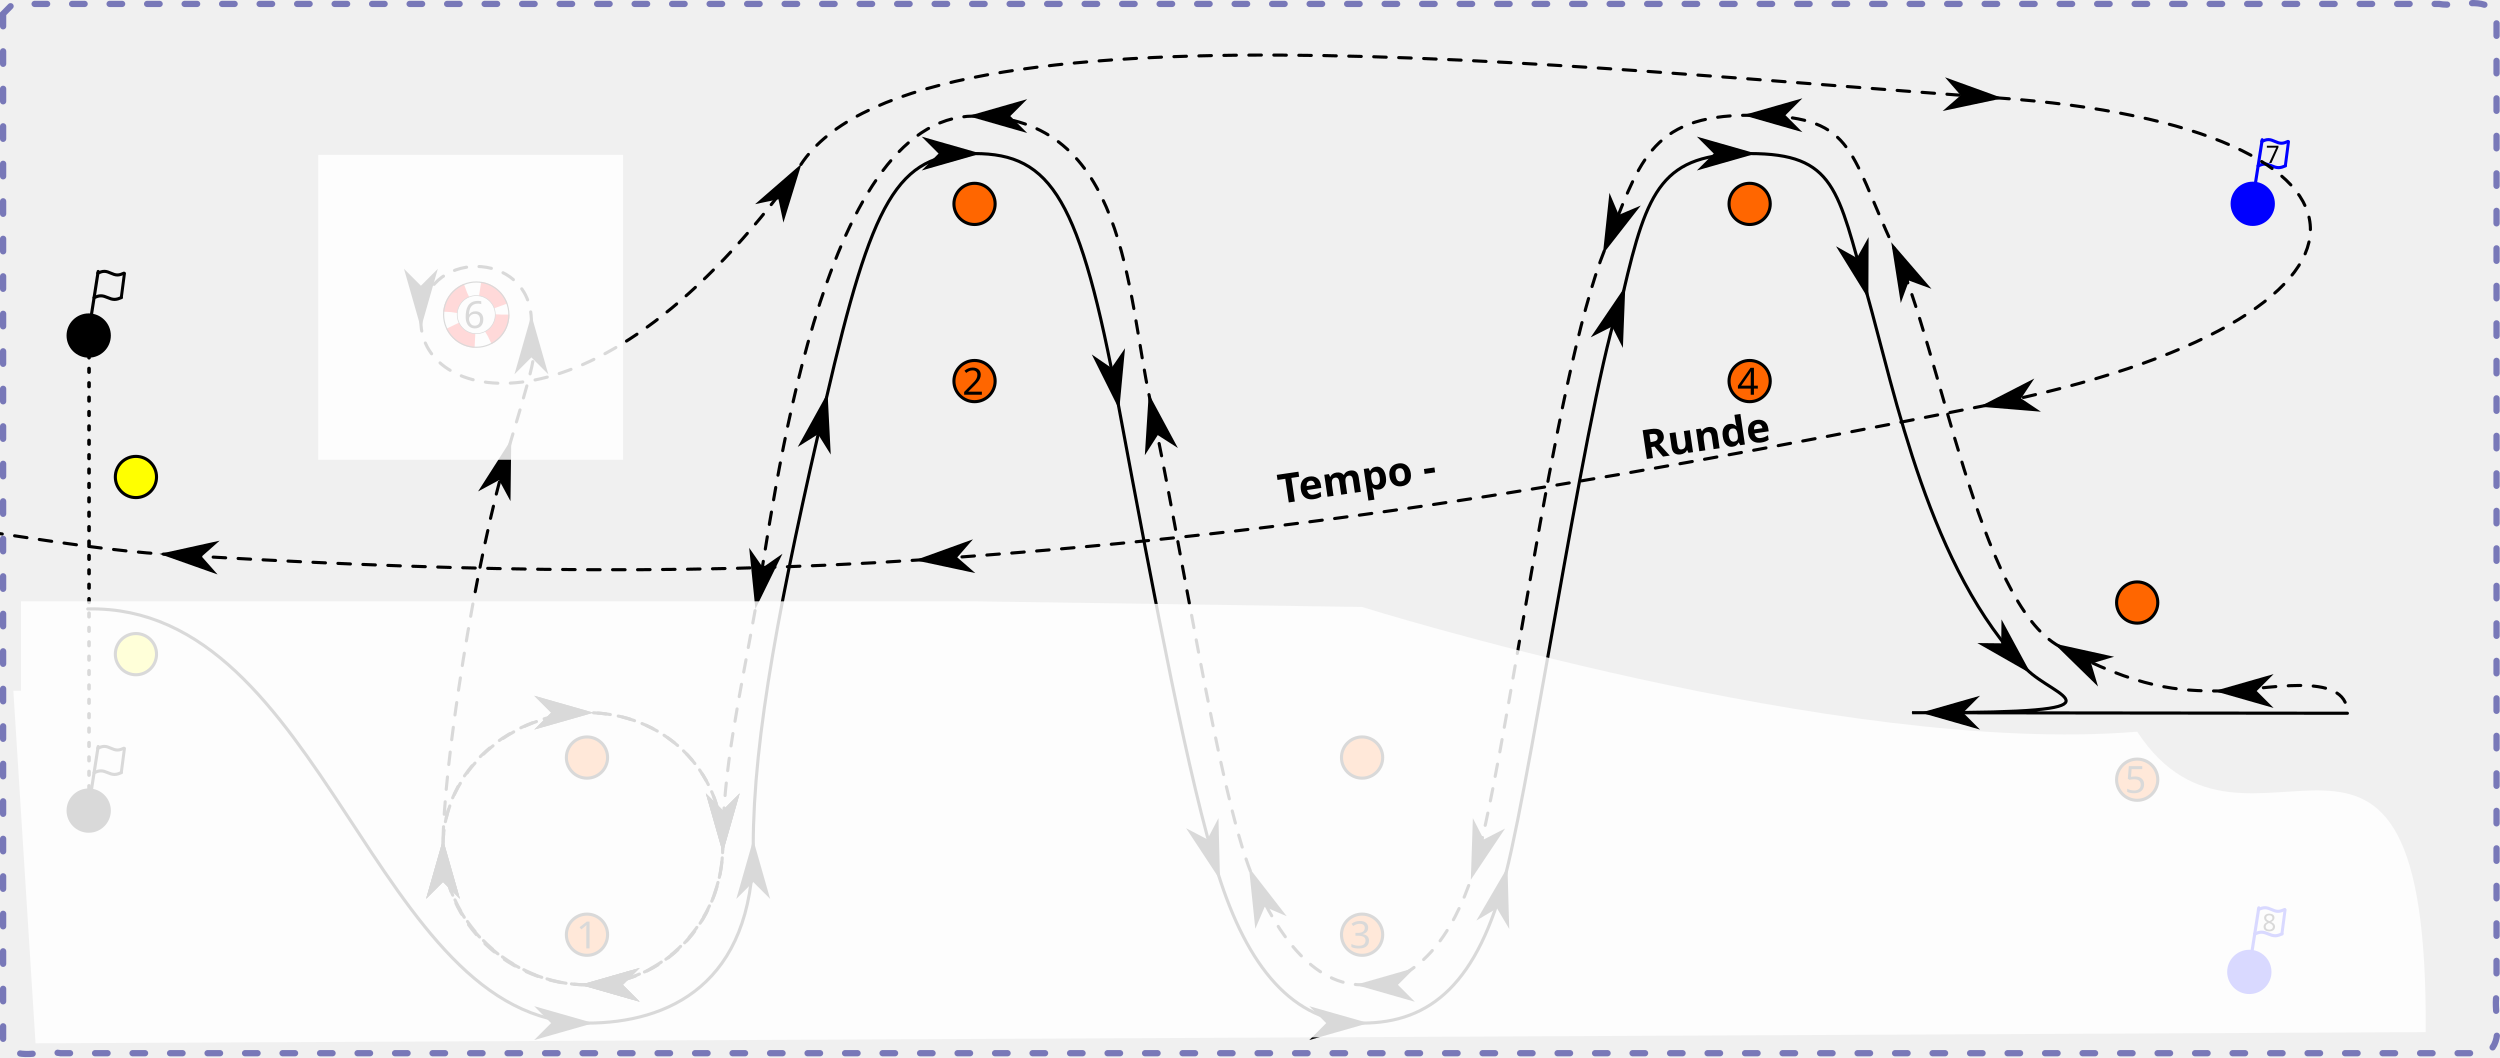
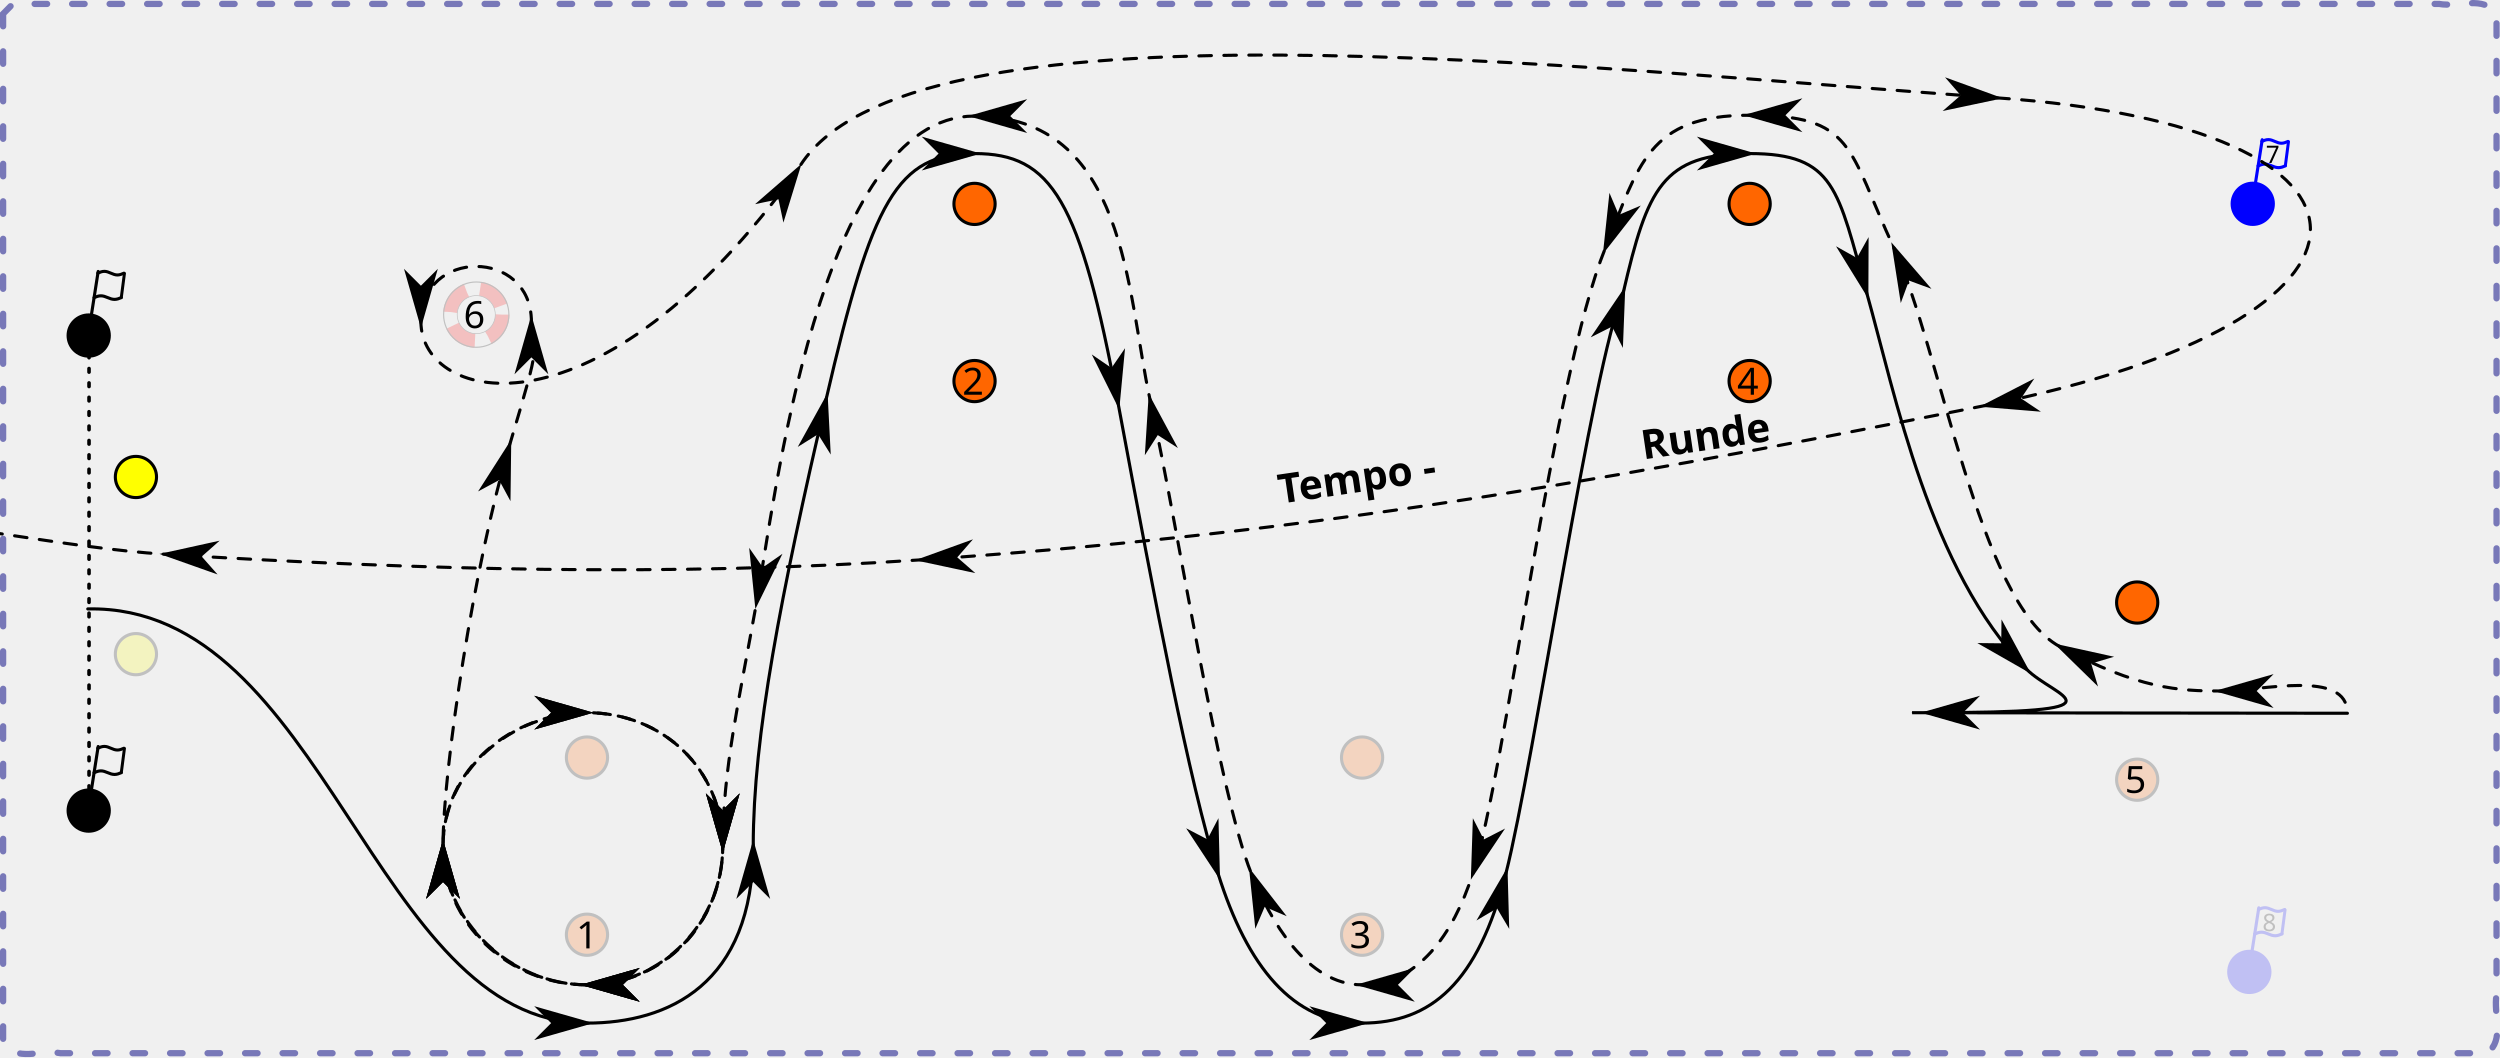
<svg xmlns="http://www.w3.org/2000/svg" version="1.0" id="svg3641" height="360.829" width="853.326" style="enable-background:new" xml:space="preserve">
  <defs id="arrows">
    <marker id="RazorWire" refX="0" refY="0" orient="auto" style="overflow:visible">
      <path id="path5527" style="fill:#34ff00;fill-opacity:1;fill-rule:evenodd;stroke:#34ff00;stroke-width:0.085pt;stroke-opacity:1" d="M 0.019,-0.632 V 0.595 L -6.621,2.568 H 9.113 L 2.979,0.595 V -0.632 L 9.166,-2.472 H -6.594 Z" />
    </marker>
    <marker orient="auto" refY="0" refX="0" id="Scissors" style="overflow:visible">
      <path id="schere" d="M 9.696,-3.847 C 8.661,-5.095 6.794,-5.052 5.4,-4.515 l -8.76,3.283 c -2.548,-1.394 -5.065,-0.995 -5.065,-1.673 0,-0.53 0.487,-0.414 0.414,-1.795 -0.07,-1.326 -1.454,-2.307 -2.763,-2.22 -1.309,-0.008 -2.666,0.995 -2.678,2.379 -0.098,1.393 1.074,2.688 2.461,2.779 1.624,0.242 4.499,-0.742 5.848,1.676 C -6.148,1.766 -7.931,1.771 -9.543,1.679 -10.882,1.602 -12.489,1.985 -13.128,3.301 c -0.617,1.261 -0.012,3.056 1.405,3.442 1.43,0.525 3.393,-0.138 3.733,-1.782 0.262,-1.267 -0.635,-1.862 -0.291,-2.322 0.26,-0.347 1.91,-0.146 4.85,-1.466 L 6.055,4.515 C 7.253,4.85 8.718,4.839 9.78,3.66 L -0.055,-0.057 Z M -9.832,-5.874 c 1.381,0.771 1.268,2.862 -0.167,3.268 -1.298,0.452 -2.956,-0.81 -2.542,-2.216 0.242,-1.154 1.764,-1.579 2.709,-1.052 z m 0.06,8.552 c 1.441,0.532 1.196,2.97 -0.269,3.298 -0.972,0.337 -2.361,-0.148 -2.459,-1.293 -0.189,-1.392 1.446,-2.65 2.728,-2.005 z" style="fill:#34ff00;fill-opacity:1;stroke:#34ff00;stroke-width:1.067;stroke-opacity:1" />
    </marker>
    <marker orient="auto" refY="0" refX="0" id="Legs" style="overflow:visible">
      <g id="g5494" transform="scale(-0.7)" style="fill:#34ff00;fill-opacity:1;stroke:#34ff00;stroke-opacity:1">
        <g id="g5496" transform="matrix(0,-1,-1,0,22.0892,22.73484)" style="fill:#34ff00;fill-opacity:1;stroke:#34ff00;stroke-opacity:1">
          <path id="path5498" d="m 22.636,22.054 c -7.371,5.036 -2.618,7.047 -6.23,14.339" style="fill:#34ff00;fill-opacity:1;fill-rule:evenodd;stroke:#34ff00;stroke-width:1.067pt;stroke-opacity:1" />
          <path id="path5500" d="m 22.825,21.918 c -1.451,8.904 3.772,9.355 4.805,14.747" style="fill:#34ff00;fill-opacity:1;fill-rule:evenodd;stroke:#34ff00;stroke-width:1.067pt;stroke-opacity:1" />
        </g>
        <path id="path5502" d="m -15.029,-7.181 -0.984,4.313 4.227,-1.305 z" style="fill:#34ff00;fill-opacity:1;fill-rule:evenodd;stroke:#34ff00;stroke-width:1.067pt;stroke-opacity:1" />
        <path id="path5504" d="m -16.23,4.861 1.999,3.946 2.418,-3.704 z" style="fill:#34ff00;fill-opacity:1;fill-rule:evenodd;stroke:#34ff00;stroke-width:1.067pt;stroke-opacity:1" />
      </g>
    </marker>
    <linearGradient id="linearGradient5477">
      <stop style="stop-color:#57e307;stop-opacity:1;" offset="0" id="stop5479" />
    </linearGradient>
    <marker style="overflow:visible" id="Arrow1Lend" refX="0" refY="0" orient="auto">
      <path style="fill-rule:evenodd;stroke:#000000;stroke-width:0.853pt;marker-start:none" d="M -10.667,0 -14.933,4.267 0,0 -14.933,-4.267 Z" id="path3104" />
    </marker>
    <marker style="overflow:visible" id="Arrow1Lstart" refX="0" refY="0" orient="auto">
      <path style="fill-rule:evenodd;stroke:#000000;stroke-width:0.853pt;marker-start:none" d="M 10.667,0 14.933,-4.267 0,0 14.933,4.267 Z" id="path3282" />
    </marker>
    <marker style="overflow:visible" id="Arrow1Lstart-7" refX="0" refY="0" orient="auto">
      <path style="fill-rule:evenodd;stroke:#000000;stroke-width:0.853pt;marker-start:none" d="M 10.667,0 14.933,-4.267 0,0 14.933,4.267 Z" id="path3282-4" />
    </marker>
    <marker style="overflow:visible" id="Arrow1Lend-6" refX="0" refY="0" orient="auto">
      <path style="fill-rule:evenodd;stroke:#000000;stroke-width:0.853pt;marker-start:none" d="M -10.667,0 -14.933,4.267 0,0 -14.933,-4.267 Z" id="path3104-0" />
    </marker>
  </defs>
  <g transform="translate(-215.4445,-435.3955)" style="display:inline" id="Parcours">
    <defs id="defs2076" />
    <g id="g1" />
    <g id="layer6" style="display:inline">
      <g transform="translate(18.94796,85.04597)" id="Zeitnahme" style="display:inline">
        <g id="g13156" transform="translate(-177.6378,-94.48819)">
          <path style="fill:#000000;fill-opacity:1;stroke:#000000;stroke-width:1.762" d="m 411.087,559.37 c 0,-3.685 -2.986,-6.678 -6.678,-6.678 -3.683,0 -6.678,2.987 -6.678,6.678 0,3.685 2.987,6.678 6.678,6.678 3.685,0 6.678,-2.987 6.678,-6.678 z" id="path13158" />
        </g>
        <g id="g13172" transform="translate(-177.6378,67.66194)">
          <path style="fill:#000000;fill-opacity:1;stroke:#000000;stroke-width:1.762" d="m 411.087,559.37 c 0,-3.685 -2.986,-6.678 -6.678,-6.678 -3.683,0 -6.678,2.987 -6.678,6.678 0,3.685 2.987,6.678 6.678,6.678 3.685,0 6.678,-2.987 6.678,-6.678 z" id="path13174" />
        </g>
        <path style="fill:none;stroke:#000000;stroke-width:1.228;stroke-linecap:round;stroke-linejoin:miter;stroke-miterlimit:4;stroke-dasharray:1.228, 3.684;stroke-dashoffset:0;stroke-opacity:1" d="m 226.886,466.315 c 0,23.379 0,46.759 0,70.138 0,19.991 0,67.885 0,87.271" id="path14169" />
      </g>
-       <g transform="translate(113.4362,157.2769)" id="Tor1" style="display:inline;fill:#ff6600">
+       <g transform="translate(113.4362,157.2769)" id="Tor1" opacity="0.2" style="display:inline;fill:#ff6600">
        <path style="fill:#ff6600;stroke:#000000;stroke-width:1.056" d="m 309.393,536.693 c 0,-3.883 -3.149,-7.032 -7.031,-7.032 -3.881,0 -7.031,3.148 -7.031,7.032 0,3.883 3.15,7.031 7.031,7.031 3.882,0 7.031,-3.147 7.031,-7.031 z" id="Tor1_innen" />
        <path style="fill:#ff6600;stroke:#000000;stroke-width:1.056" d="m 309.393,597.166 c 0,-3.883 -3.149,-7.032 -7.031,-7.032 -3.881,0 -7.031,3.148 -7.031,7.032 0,3.883 3.15,7.031 7.031,7.031 3.882,0 7.031,-3.147 7.031,-7.031 z" id="Tor1_aussen" />
      </g>
      <g transform="translate(226.8221,-31.69941)" id="Tor2" style="display:inline;fill:#ff6600">
        <path style="fill:#ff6600;stroke:#000000;stroke-width:1.056" d="m 328.291,536.693 c 0,-3.883 -3.149,-7.032 -7.031,-7.032 -3.881,0 -7.031,3.148 -7.031,7.032 0,3.883 3.15,7.031 7.031,7.031 3.882,0 7.031,-3.147 7.031,-7.031 z" id="Tor2_aussen" />
        <path style="fill:#ff6600;stroke:#000000;stroke-width:1.056" d="m 328.291,597.166 c 0,-3.883 -3.149,-7.032 -7.031,-7.032 -3.881,0 -7.031,3.148 -7.031,7.032 0,3.883 3.15,7.031 7.031,7.031 3.882,0 7.031,-3.147 7.031,-7.031 z" id="Tor2_innen" />
      </g>
-       <g transform="translate(340.2078,157.2769)" id="Tor3" style="display:inline;fill:#ff6600">
+       <g transform="translate(340.2078,157.2769)" id="Tor3" opacity="0.2" style="display:inline;fill:#ff6600">
        <path style="fill:#ff6600;stroke:#000000;stroke-width:1.056" d="m 347.189,536.693 c 0,-3.883 -3.149,-7.032 -7.031,-7.032 -3.881,0 -7.031,3.148 -7.031,7.032 0,3.883 3.15,7.031 7.031,7.031 3.882,0 7.031,-3.147 7.031,-7.031 z" id="Tor3_innen" />
        <path style="fill:#ff6600;stroke:#000000;stroke-width:1.056" d="m 347.189,597.166 c 0,-3.883 -3.149,-7.032 -7.031,-7.032 -3.881,0 -7.031,3.148 -7.031,7.032 0,3.883 3.15,7.031 7.031,7.031 3.882,0 7.031,-3.147 7.031,-7.031 z" id="Tor3_aussen" />
      </g>
      <g transform="translate(453.5935,-31.69941)" id="Tor4" style="display:inline;fill:#ff6600">
        <path style="fill:#ff6600;stroke:#000000;stroke-width:1.056" d="m 366.086,536.693 c 0,-3.883 -3.149,-7.032 -7.031,-7.032 -3.881,0 -7.031,3.148 -7.031,7.032 0,3.883 3.15,7.031 7.031,7.031 3.882,0 7.031,-3.147 7.031,-7.031 z" id="Tor4_aussen" />
        <path style="fill:#ff6600;stroke:#000000;stroke-width:1.056" d="m 366.086,597.166 c 0,-3.883 -3.149,-7.032 -7.031,-7.032 -3.881,0 -7.031,3.148 -7.031,7.032 0,3.883 3.15,7.031 7.031,7.031 3.882,0 7.031,-3.147 7.031,-7.031 z" id="Tor4_innen" />
      </g>
      <g transform="translate(566.9793,104.3635)" id="Tor5" style="display:inline;fill:#ff6600">
        <path style="fill:#ff6600;stroke:#000000;stroke-width:1.056" d="m 384.984,536.693 c 0,-3.883 -3.149,-7.032 -7.031,-7.032 -3.881,0 -7.031,3.148 -7.031,7.032 0,3.883 3.15,7.031 7.031,7.031 3.882,0 7.031,-3.147 7.031,-7.031 z" id="Tor5_oben" />
-         <path style="fill:#ff6600;stroke:#000000;stroke-width:1.056" d="m 384.984,597.166 c 0,-3.883 -3.149,-7.032 -7.031,-7.032 -3.881,0 -7.031,3.148 -7.031,7.032 0,3.883 3.15,7.031 7.031,7.031 3.882,0 7.031,-3.147 7.031,-7.031 z" id="Tor5_unten" />
+         <path style="fill:#ff6600;stroke:#000000;stroke-width:1.056" d="m 384.984,597.166 c 0,-3.883 -3.149,-7.032 -7.031,-7.032 -3.881,0 -7.031,3.148 -7.031,7.032 0,3.883 3.15,7.031 7.031,7.031 3.882,0 7.031,-3.147 7.031,-7.031 z" id="Tor5_unten" opacity="0.2" />
      </g>
-       <g transform="translate(18.94796,138.3793)" id="Schikane" style="display:inline">
+       <g transform="translate(18.94796,138.3793)" id="Schikane" opacity="0.2" style="display:inline">
        <g style="fill:none" id="Ring">
          <ellipse id="path8826" style="fill:none;stroke:#ff0000;stroke-width:4.821;stroke-linecap:butt;stroke-linejoin:round;stroke-miterlimit:4;stroke-dasharray:9.643, 4.821;stroke-dashoffset:0;stroke-opacity:1" cx="359.055" cy="404.409" rx="8.928" ry="8.928" />
          <ellipse style="display:inline;fill:none;stroke:#000000;stroke-width:0.229;stroke-linecap:round;stroke-linejoin:round;stroke-miterlimit:4;stroke-dasharray:none;stroke-dashoffset:0;stroke-opacity:1" id="path3620" cx="359.055" cy="404.409" rx="6.5" ry="6.5" />
          <ellipse style="display:inline;fill:none;stroke:#000000;stroke-width:0.393;stroke-linecap:round;stroke-linejoin:round;stroke-miterlimit:4;stroke-dasharray:none;stroke-dashoffset:0;stroke-opacity:1" id="path2733" cx="359.055" cy="404.409" rx="11.142" ry="11.142" />
        </g>
      </g>
      <g transform="translate(-40.52031,61.51377)" id="Start+Ziel" style="display:inline">
        <path style="fill:#ffff00;stroke:#000000;stroke-width:1.056" d="m 309.393,536.693 c 0,-3.883 -3.149,-7.032 -7.031,-7.032 -3.881,0 -7.031,3.148 -7.031,7.032 0,3.883 3.15,7.031 7.031,7.031 3.882,0 7.031,-3.147 7.031,-7.031 z" id="Tor1_innen-7" />
-         <path style="fill:#ffff00;stroke:#000000;stroke-width:1.056" d="m 309.393,597.166 c 0,-3.883 -3.149,-7.032 -7.031,-7.032 -3.881,0 -7.031,3.148 -7.031,7.032 0,3.883 3.15,7.031 7.031,7.031 3.882,0 7.031,-3.147 7.031,-7.031 z" id="Tor1_aussen-3" />
+         <path style="fill:#ffff00;stroke:#000000;stroke-width:1.056" d="m 309.393,597.166 c 0,-3.883 -3.149,-7.032 -7.031,-7.032 -3.881,0 -7.031,3.148 -7.031,7.032 0,3.883 3.15,7.031 7.031,7.031 3.882,0 7.031,-3.147 7.031,-7.031 z" id="Tor1_aussen-3" opacity="0.2" />
      </g>
    </g>
  </g>
  <g transform="translate(-215.4445,-435.3955)" style="display:inline" id="ParcoursLabel">
    <defs id="defs2832" />
    <g id="g3113" style="display:inline">
      <text xml:space="preserve" style="font-style:normal;font-weight:normal;font-size:12.8px;line-height:0%;font-family:'Arial Black';display:inline;fill:#000000;fill-opacity:1;stroke:none;stroke-width:1.067" x="373.691" y="547.37" id="text3034">
        <tspan id="tspan3032" x="373.691" y="547.37" style="font-size:12.8px;line-height:1.25;stroke-width:1.067">6</tspan>
      </text>
      <text xml:space="preserve" style="font-style:normal;font-weight:normal;font-size:12.8px;line-height:0%;font-family:'Arial Black';display:inline;fill:#000000;fill-opacity:1;stroke:none;stroke-width:1.067" x="412.13" y="759.102" id="text3038">
        <tspan id="tspan3036" x="412.13" y="759.102" style="font-size:12.8px;line-height:1.25;stroke-width:1.067">1</tspan>
      </text>
      <text xml:space="preserve" style="font-style:normal;font-weight:normal;font-size:12.8px;line-height:0%;font-family:'Arial Black';display:inline;fill:#000000;fill-opacity:1;stroke:none;stroke-width:1.067" x="808.383" y="570.125" id="text3042">
        <tspan id="tspan3040" x="808.383" y="570.125" style="font-size:12.8px;line-height:1.25;stroke-width:1.067">4</tspan>
      </text>
      <text xml:space="preserve" style="font-style:normal;font-weight:normal;font-size:12.8px;line-height:0%;font-family:'Arial Black';display:inline;fill:#000000;fill-opacity:1;stroke:none;stroke-width:1.067" x="940.704" y="706.032" id="text3046">
        <tspan id="tspan3044" x="940.704" y="706.032" style="font-size:12.8px;line-height:1.25;stroke-width:1.067">5</tspan>
      </text>
      <text xml:space="preserve" style="font-style:normal;font-weight:normal;font-size:12.8px;line-height:0%;font-family:'Arial Black';display:inline;fill:#000000;fill-opacity:1;stroke:none;stroke-width:1.067" x="676.131" y="759.024" id="text3050">
        <tspan id="tspan3048" x="676.131" y="759.024" style="font-size:12.8px;line-height:1.25;stroke-width:1.067">3</tspan>
      </text>
      <g transform="translate(579.9631,-35.51099)" id="g3068" style="display:inline">
        <path id="path3052" d="m 411.087,540.472 c 0,-3.685 -2.986,-6.678 -6.678,-6.678 -3.683,0 -6.678,2.987 -6.678,6.678 0,3.685 2.987,6.678 6.678,6.678 3.685,0 6.678,-2.987 6.678,-6.678 z" style="fill:#0000ff;fill-opacity:1;stroke:#0000ff;stroke-width:1.762" />
        <g style="stroke:#0000ff" id="g3062">
          <path id="path3054" d="m 407.511,519.18 c 0.372,-0.161 0.745,-0.325 1.117,-0.438 0.372,-0.114 0.744,-0.181 1.117,-0.181 0.372,0 0.744,0.063 1.117,0.181 0.372,0.113 0.744,0.273 1.116,0.438 0.369,0.16 0.745,0.321 1.117,0.434 0.369,0.114 0.745,0.181 1.117,0.181 0.368,0 0.745,-0.064 1.117,-0.181 0.368,-0.113 0.744,-0.274 1.117,-0.434" style="fill:none;stroke:#0000ff;stroke-width:1.052;stroke-linecap:round;stroke-linejoin:round" />
          <path id="path3056" d="m 407.643,518.601 -2.7,17.3 v 0.258 0" style="fill:none;stroke:#0000ff;stroke-width:1.067;stroke-linecap:round;stroke-linejoin:round" />
          <path id="path3058" d="m 406.246,527.522 c 0.384,-0.158 0.775,-0.317 1.163,-0.429 0.383,-0.113 0.775,-0.179 1.163,-0.179 0.383,0 0.774,0.062 1.163,0.179 0.387,0.112 0.774,0.271 1.163,0.429 0.387,0.159 0.774,0.317 1.162,0.433 0.388,0.109 0.775,0.175 1.163,0.175 0.388,0 0.775,-0.062 1.163,-0.175 0.387,-0.112 0.775,-0.271 1.163,-0.433" style="fill:none;stroke:#0000ff;stroke-width:1.067;stroke-linecap:round;stroke-linejoin:round" />
          <path id="path3060" d="m 416.604,519.31 -1.039,7.969 v 0.12 0" style="fill:none;stroke:#0000ff;stroke-width:1.024;stroke-linecap:round" />
        </g>
        <text xml:space="preserve" style="font-style:normal;font-weight:normal;font-size:12.8px;line-height:0%;font-family:'Arial Black';fill:#000000;fill-opacity:1;stroke:none;stroke-width:1.067" x="408.873" y="526.543" id="text3066">
          <tspan id="tspan3064" x="408.873" y="526.543" style="font-size:8.242px;line-height:1.25;stroke-width:1.067">7</tspan>
        </text>
      </g>
      <text xml:space="preserve" style="font-style:normal;font-weight:normal;font-size:12.8px;line-height:0%;font-family:'Arial Black';display:inline;fill:#000000;fill-opacity:1;stroke:none;stroke-width:1.067" x="543.926" y="570.125" id="text3090">
        <tspan id="tspan3088" x="543.926" y="570.125" style="font-size:12.8px;line-height:1.25;stroke-width:1.067">2</tspan>
      </text>
      <g id="g3100">
        <path id="path3092" d="m 248.821,528.636 c 0.372,-0.161 0.745,-0.325 1.117,-0.438 0.372,-0.114 0.744,-0.181 1.117,-0.181 0.372,0 0.744,0.063 1.117,0.181 0.372,0.113 0.744,0.273 1.116,0.438 0.369,0.16 0.745,0.321 1.117,0.434 0.369,0.114 0.745,0.181 1.117,0.181 0.368,0 0.745,-0.064 1.117,-0.181 0.368,-0.113 0.744,-0.274 1.117,-0.434" style="display:inline;fill:none;stroke:#000000;stroke-width:1.052;stroke-linecap:round;stroke-linejoin:round" />
        <path id="path3094" d="m 248.953,528.057 -2.7,17.3 v 0.258 0" style="display:inline;fill:none;stroke:#000000;stroke-width:1.067;stroke-linecap:round;stroke-linejoin:round" />
        <path id="path3096" d="m 247.556,536.977 c 0.384,-0.158 0.775,-0.317 1.163,-0.429 0.383,-0.113 0.775,-0.179 1.163,-0.179 0.383,0 0.774,0.062 1.163,0.179 0.387,0.112 0.774,0.271 1.163,0.429 0.387,0.159 0.774,0.317 1.162,0.433 0.388,0.109 0.775,0.175 1.163,0.175 0.388,0 0.775,-0.062 1.163,-0.175 0.387,-0.112 0.775,-0.271 1.163,-0.433" style="display:inline;fill:none;stroke:#000000;stroke-width:1.067;stroke-linecap:round;stroke-linejoin:round" />
        <path id="path3098" d="m 257.914,528.766 -1.039,7.969 v 0.12 0" style="display:inline;fill:none;stroke:#000000;stroke-width:1.024;stroke-linecap:round" />
      </g>
      <g id="g3111">
        <path id="path3102" d="m 248.821,690.786 c 0.372,-0.161 0.745,-0.325 1.117,-0.438 0.372,-0.114 0.744,-0.181 1.117,-0.181 0.372,0 0.744,0.063 1.117,0.181 0.372,0.113 0.744,0.273 1.116,0.438 0.369,0.16 0.745,0.321 1.117,0.434 0.369,0.114 0.745,0.181 1.117,0.181 0.368,0 0.745,-0.064 1.117,-0.181 0.368,-0.113 0.744,-0.274 1.117,-0.434" style="display:inline;fill:none;stroke:#000000;stroke-width:1.052;stroke-linecap:round;stroke-linejoin:round" />
        <path id="path3105" d="m 248.953,690.207 -2.7,17.3 v 0.258 0" style="display:inline;fill:none;stroke:#000000;stroke-width:1.067;stroke-linecap:round;stroke-linejoin:round" />
        <path id="path3107" d="m 247.556,699.127 c 0.384,-0.158 0.775,-0.317 1.163,-0.429 0.383,-0.113 0.775,-0.179 1.163,-0.179 0.383,0 0.774,0.062 1.163,0.179 0.387,0.112 0.774,0.271 1.163,0.429 0.387,0.159 0.774,0.317 1.162,0.433 0.388,0.109 0.775,0.175 1.163,0.175 0.388,0 0.775,-0.062 1.163,-0.175 0.387,-0.112 0.775,-0.271 1.163,-0.433" style="display:inline;fill:none;stroke:#000000;stroke-width:1.067;stroke-linecap:round;stroke-linejoin:round" />
        <path id="path3109" d="m 257.914,690.916 -1.039,7.969 v 0.12 0" style="display:inline;fill:none;stroke:#000000;stroke-width:1.024;stroke-linecap:round" />
      </g>
    </g>
  </g>
-   <g transform="translate(363.3543,-208.7303)" id="SpeedbojeKlasse7" style="display:inline;enable-background:new">
+   <g transform="translate(363.3543,-208.7303)" id="SpeedbojeKlasse7" opacity="0.2" style="display:inline;enable-background:new">
    <path id="path2174" d="m 411.087,540.472 c 0,-3.685 -2.986,-6.678 -6.678,-6.678 -3.683,0 -6.678,2.987 -6.678,6.678 0,3.685 2.987,6.678 6.678,6.678 3.685,0 6.678,-2.987 6.678,-6.678 z" style="fill:#0000ff;fill-opacity:1;stroke:#0000ff;stroke-width:1.762" />
    <g style="fill:none;stroke:#0000ff" id="g2184">
      <path id="path2176" d="m 407.511,519.18 c 0.372,-0.161 0.745,-0.325 1.117,-0.438 0.372,-0.114 0.744,-0.181 1.117,-0.181 0.372,0 0.744,0.063 1.117,0.181 0.372,0.113 0.744,0.273 1.116,0.438 0.369,0.16 0.745,0.321 1.117,0.434 0.369,0.114 0.745,0.181 1.117,0.181 0.368,0 0.745,-0.064 1.117,-0.181 0.368,-0.113 0.744,-0.274 1.117,-0.434" style="fill:none;stroke:#0000ff;stroke-width:1.052;stroke-linecap:round;stroke-linejoin:round" />
      <path id="path2178" d="m 407.643,518.601 -2.7,17.3 v 0.258 0" style="fill:none;stroke:#0000ff;stroke-width:1.067;stroke-linecap:round;stroke-linejoin:round" />
      <path id="path2180" d="m 406.246,527.522 c 0.384,-0.158 0.775,-0.317 1.163,-0.429 0.383,-0.113 0.775,-0.179 1.163,-0.179 0.383,0 0.774,0.062 1.163,0.179 0.387,0.112 0.774,0.271 1.163,0.429 0.387,0.159 0.774,0.317 1.162,0.433 0.388,0.109 0.775,0.175 1.163,0.175 0.388,0 0.775,-0.062 1.163,-0.175 0.387,-0.112 0.775,-0.271 1.163,-0.433" style="fill:none;stroke:#0000ff;stroke-width:1.067;stroke-linecap:round;stroke-linejoin:round" />
      <path id="path2182" d="m 416.604,519.31 -1.039,7.969 v 0.12 0" style="fill:none;stroke:#0000ff;stroke-width:1.024;stroke-linecap:round" />
    </g>
    <text xml:space="preserve" style="font-style:normal;font-weight:normal;font-size:12.8px;line-height:0%;font-family:'Arial Black';fill:#000000;fill-opacity:1;stroke:none;stroke-width:1.067" x="408.873" y="526.543" id="text2188">
      <tspan id="tspan2186" x="408.873" y="526.543" style="font-size:8.242px;line-height:1.25;stroke-width:1.067">8</tspan>
    </text>
  </g>
  <g transform="translate(-215.4445,-435.3955)" style="display:inline" id="Klasse5_Moewe">
    <path id="path259" d="m 169.627,612.629 c 24.841,0 68.145,9.845 102.468,11.968 85.802,5.307 172.126,7.751 257.892,1.876 122.085,-8.362 215.673,-23.317 363.309,-52.7 147.636,-29.384 146.53,-95.048 3.596,-104.994 -142.934,-9.946 -373.152,-37.058 -409.067,24.368 -68.294,94.744 -128.713,79.877 -128.713,52.004 0,-25.079 37.712,-25.079 37.712,0 0,15.274 4.503,2.236 -7.509,42.396 -12.012,40.159 -22.661,110.333 -22.663,136.631 -0.002,25.87 23.429,47.369 49.146,47.369 25.717,0 46.349,-21 46.349,-47.333 0,-26.333 -20.632,-45.56 -46.349,-45.56 -25.717,0 -49.143,19.227 -49.143,45.525 0,26.298 23.427,47.369 49.143,47.369 25.717,0 46.349,-21.463 46.349,-47.369 0,-25.906 5.538,-49.682 11.52,-83.061 5.976,-33.345 21.319,-166.104 74.385,-166.104 52,0 51.944,60.216 59.962,96.944 10.26,46.997 23.2,133.323 34.557,161.613 6.376,15.882 18.898,37.977 37.795,37.977 18.898,0 31.048,-16.998 37.795,-37.977 11.287,-35.09 27.171,-168.907 45.228,-213.498 11.465,-28.313 14.471,-45.349 49.261,-45.349 35.856,0 33.335,10.943 49.263,45.349 15.928,34.406 28.897,121.045 56.564,136.008 26.846,14.518 40.856,15.184 55.013,15.184 13.99,0 43.19,-7.596 43.19,7.587" style="display:inline;fill:none;stroke:#000000;stroke-width:1.066;stroke-linecap:round;stroke-linejoin:round;stroke-miterlimit:4;stroke-dasharray:4.263, 4.263;stroke-dashoffset:0;stroke-opacity:1;marker-start:none;marker-mid:url(#Arrow1Lstart);marker-end:none" />
    <path id="path261" d="m 1016.681,678.851 c 0,0 -181.32,-0.198 -143.404,-0.198 71.653,0 43.372,-5.128 33.803,-14.92 -33.088,-33.861 -44.668,-93.599 -54.502,-128.504 -9.872,-35.04 -10.65,-47.416 -39.929,-47.416 -29.812,0 -34.872,11.88 -43.129,47.416 -10.508,24.401 -30.555,161.066 -40.073,198.341 -9.518,37.275 -25.47,51.035 -49.082,51.043 -23.612,0.008 -39.206,-19.304 -49.152,-51.043 -10.037,-32.029 -21.125,-90.799 -34.136,-160.546 -12.974,-69.547 -22.613,-85.209 -49.026,-85.211 -26.413,-0.002 -34.918,15.862 -50.626,83.877 -15.475,67.003 -24.878,114.693 -24.878,152.523 0,47.333 -29.123,60.4 -56.749,60.4 -72.934,0 -89.356,-143.019 -170.394,-141.372" style="display:inline;fill:none;stroke:#000000;stroke-width:1.067;stroke-linecap:round;stroke-linejoin:round;stroke-miterlimit:4;stroke-dashoffset:0;stroke-opacity:1;marker-start:none;marker-mid:url(#Arrow1Lstart);marker-end:none" />
    <path id="path2924" d="m 462.148,724.213 c 0,-26.333 -20.632,-45.56 -46.349,-45.56 -25.717,0 -49.143,19.827 -49.143,45.56 0,26.47 22.661,47.333 49.143,47.333 26.47,0 46.349,-21.463 46.349,-47.333 z" style="display:inline;fill:none;stroke:#000000;stroke-width:1.067;stroke-linecap:round;stroke-linejoin:round;stroke-miterlimit:4;stroke-dasharray:4.267, 4.267;stroke-dashoffset:3.8;stroke-opacity:1;marker-start:none;marker-mid:url(#Arrow1Lstart);marker-end:none" />
    <text id="text263" y="876.114" x="243.389" style="font-style:normal;font-weight:normal;font-size:12.8px;line-height:0%;font-family:Verdana;display:inline;fill:#000000;fill-opacity:1;stroke:none;stroke-width:1.067" xml:space="preserve">
      <tspan id="tspan265" y="876.114" x="243.389" style="font-size:19.2px;line-height:1.25;stroke-width:1.067">Ablegen - Startlinie - in den Parcours, d.h. außen um die Tore 1 - 2 - 3 - 4 -</tspan>
      <tspan id="tspan267" y="900.114" x="243.389" style="font-size:19.2px;line-height:1.25;stroke-width:1.067">rückwärts durch das Tor 5 - vorwärts wieder in den Parcours, d.h. außen um die Tore</tspan>
      <tspan id="tspan269" y="924.114" x="243.389" style="font-size:19.2px;line-height:1.25;stroke-width:1.067">4 - 3 - 2 - schnelle Umkreisung des Tores 1 (das Tor 1 bleibt an der Steuerbordseite!) -</tspan>
      <tspan id="tspan271" y="948.114" x="243.389" style="font-size:19.2px;line-height:1.25;stroke-width:1.067">Schikane an der Tonne 6 - Temporunde: <tspan id="tspan273" style="font-weight:bold;font-size:19.2px;stroke-width:1.067">außen</tspan> an den Toren 2 und 4, um die</tspan>
      <tspan id="tspan275" y="972.114" x="243.389" style="font-size:19.2px;line-height:1.25;stroke-width:1.067">Tonne 7, <tspan id="tspan277" style="font-weight:bold;font-size:19.2px;stroke-width:1.067">innen</tspan> an den Toren 4 und 2 vorbei - Ziellinie - anlegen.</tspan>
    </text>
    <g transform="rotate(-8.380542,1724.101,1300.632)" id="g279">
      <text xml:space="preserve" style="font-style:normal;font-weight:bold;font-size:12.8px;line-height:0%;font-family:Verdana;fill:#000000;fill-opacity:1;stroke:none;stroke-width:1.067" x="764.899" y="458.537" id="text281">
        <tspan id="tspan283" x="764.899" y="458.537" style="font-size:13.867px;line-height:1.25;stroke-width:1.067">Tempo -</tspan>
      </text>
      <text xml:space="preserve" style="font-style:normal;font-weight:bold;font-size:12.8px;line-height:0%;font-family:Verdana;fill:#000000;fill-opacity:1;stroke:none;stroke-width:1.067" x="889.699" y="461.668" id="text285">
        <tspan id="tspan287" x="889.699" y="461.668" style="font-size:13.867px;line-height:1.25;stroke-width:1.067">Runde</tspan>
      </text>
    </g>
    <text id="text3666" y="328.002" x="595.582" style="font-style:normal;font-weight:normal;font-size:12.8px;line-height:0%;font-family:Verdana;text-align:center;text-anchor:middle;display:inline;fill:#000000;fill-opacity:1;stroke:none;stroke-width:1.067" xml:space="preserve">
      <tspan style="font-weight:bold;font-size:38.4px;line-height:1.25;text-align:center;text-anchor:middle;stroke-width:1.067" y="328.002" x="595.582" id="tspan3668">DMYV-Jugend</tspan>
      <tspan id="tspan3670" style="font-weight:bold;font-size:38.4px;line-height:1.25;text-align:center;text-anchor:middle;stroke-width:1.067" y="376.002" x="595.582">Motorboot-Slalom</tspan>
      <tspan style="font-weight:bold;font-size:38.4px;line-height:1.25;text-align:center;text-anchor:middle;stroke-width:1.067" id="tspan3672" y="424.002" x="595.582">Klasse 5</tspan>
    </text>
    <text transform="rotate(-30.00001)" id="text295" y="483.218" x="-56.18" style="font-style:normal;font-weight:bold;font-size:12.8px;line-height:0%;font-family:Verdana;text-align:center;text-anchor:middle;fill:#000000;fill-opacity:1;stroke:none;stroke-width:1.067" xml:space="preserve">
      <tspan y="483.218" x="-56.18" id="tspan297" style="font-size:29.867px;line-height:1.25;stroke-width:1.067">Möwe-Parcour</tspan>
    </text>
  </g>
  <g id="Export_Area" style="display:inline;opacity:1" transform="translate(-180.8124,-194.4877)">
    <path style="display:inline;opacity:0.5;fill:none;fill-opacity:1;fill-rule:nonzero;stroke:#000080;stroke-width:2.133;stroke-linecap:round;stroke-linejoin:miter;stroke-miterlimit:4;stroke-dasharray:4.267, 8.533;stroke-dashoffset:0;stroke-opacity:1" d="m 181.879,199.201 c 0,117.134 0,234.268 0,351.402 4.38,6.419 13.104,2.145 19.592,3.374 276.059,0 552.117,0 828.176,0 6.295,-4.466 2.103,-13.361 3.309,-19.977 0,-111.6 0,-223.2 0,-334.8 -4.38,-6.419 -13.104,-2.145 -19.592,-3.374 -276.059,0 -552.117,0 -828.176,0 -1.103,1.125 -2.206,2.25 -3.309,3.374 z" id="rect4816" />
-     <g id="Alcatraz_2" style="display:inline">
-       <path style="display:inline;opacity:0.85;fill:#ffffff;fill-opacity:1;fill-rule:nonzero;stroke:none;stroke-width:2.133;stroke-linecap:round;stroke-linejoin:miter;stroke-miterlimit:4;stroke-dasharray:4.267, 8.533;stroke-dashoffset:0;stroke-opacity:1" d="m 187.969,399.733 v 30.549 h -2.602 l 7.569,120.32 815.853,-3.817 c 0.895,-140.996 -60.538,-44.701 -98.484,-102.551 -101.724,8.455 -264.577,-42.571 -264.577,-42.571 L 513.375,399.733 Z" id="rect5805" />
-       <rect style="display:inline;opacity:0.85;fill:#ffffff;fill-opacity:1;fill-rule:nonzero;stroke:none;stroke-width:2.133;stroke-linecap:round;stroke-linejoin:miter;stroke-miterlimit:4;stroke-dasharray:4.267, 8.533;stroke-dashoffset:0;stroke-opacity:1" id="rect6021" width="104.066" height="104.066" x="289.434" y="247.354" />
-     </g>
    <g id="g2" />
+     <g id="g3" />
  </g>
</svg>
